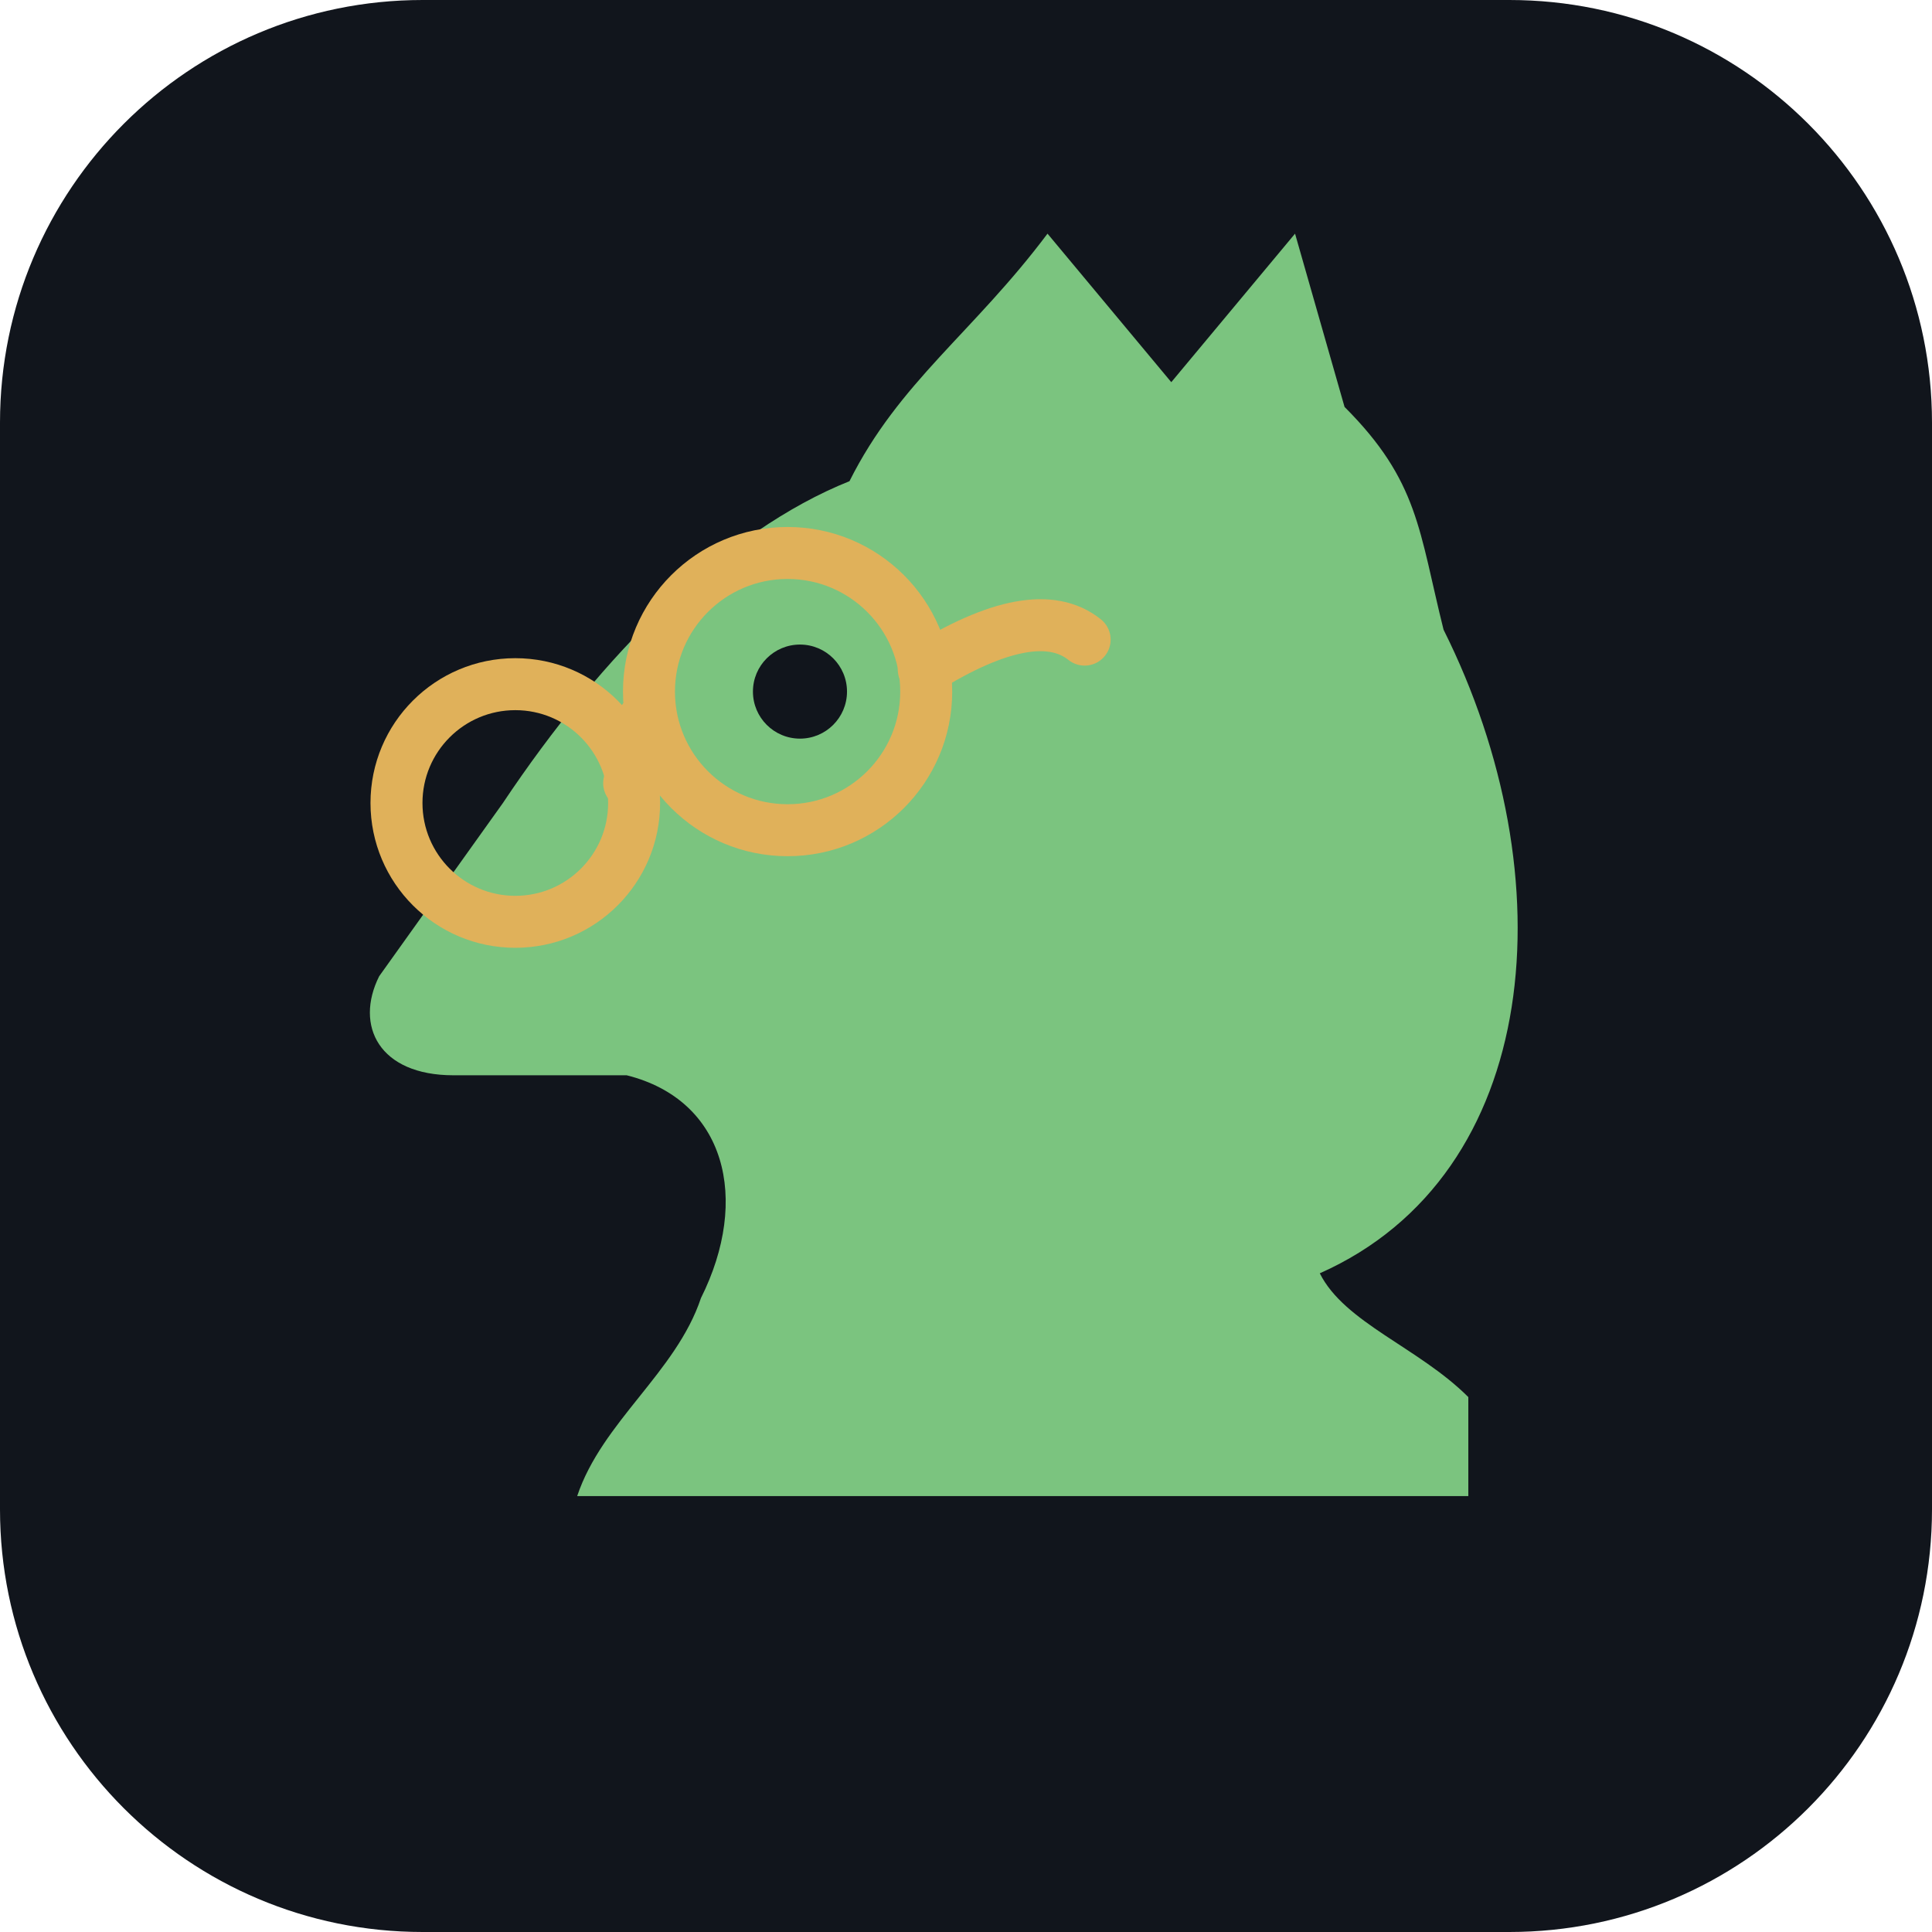
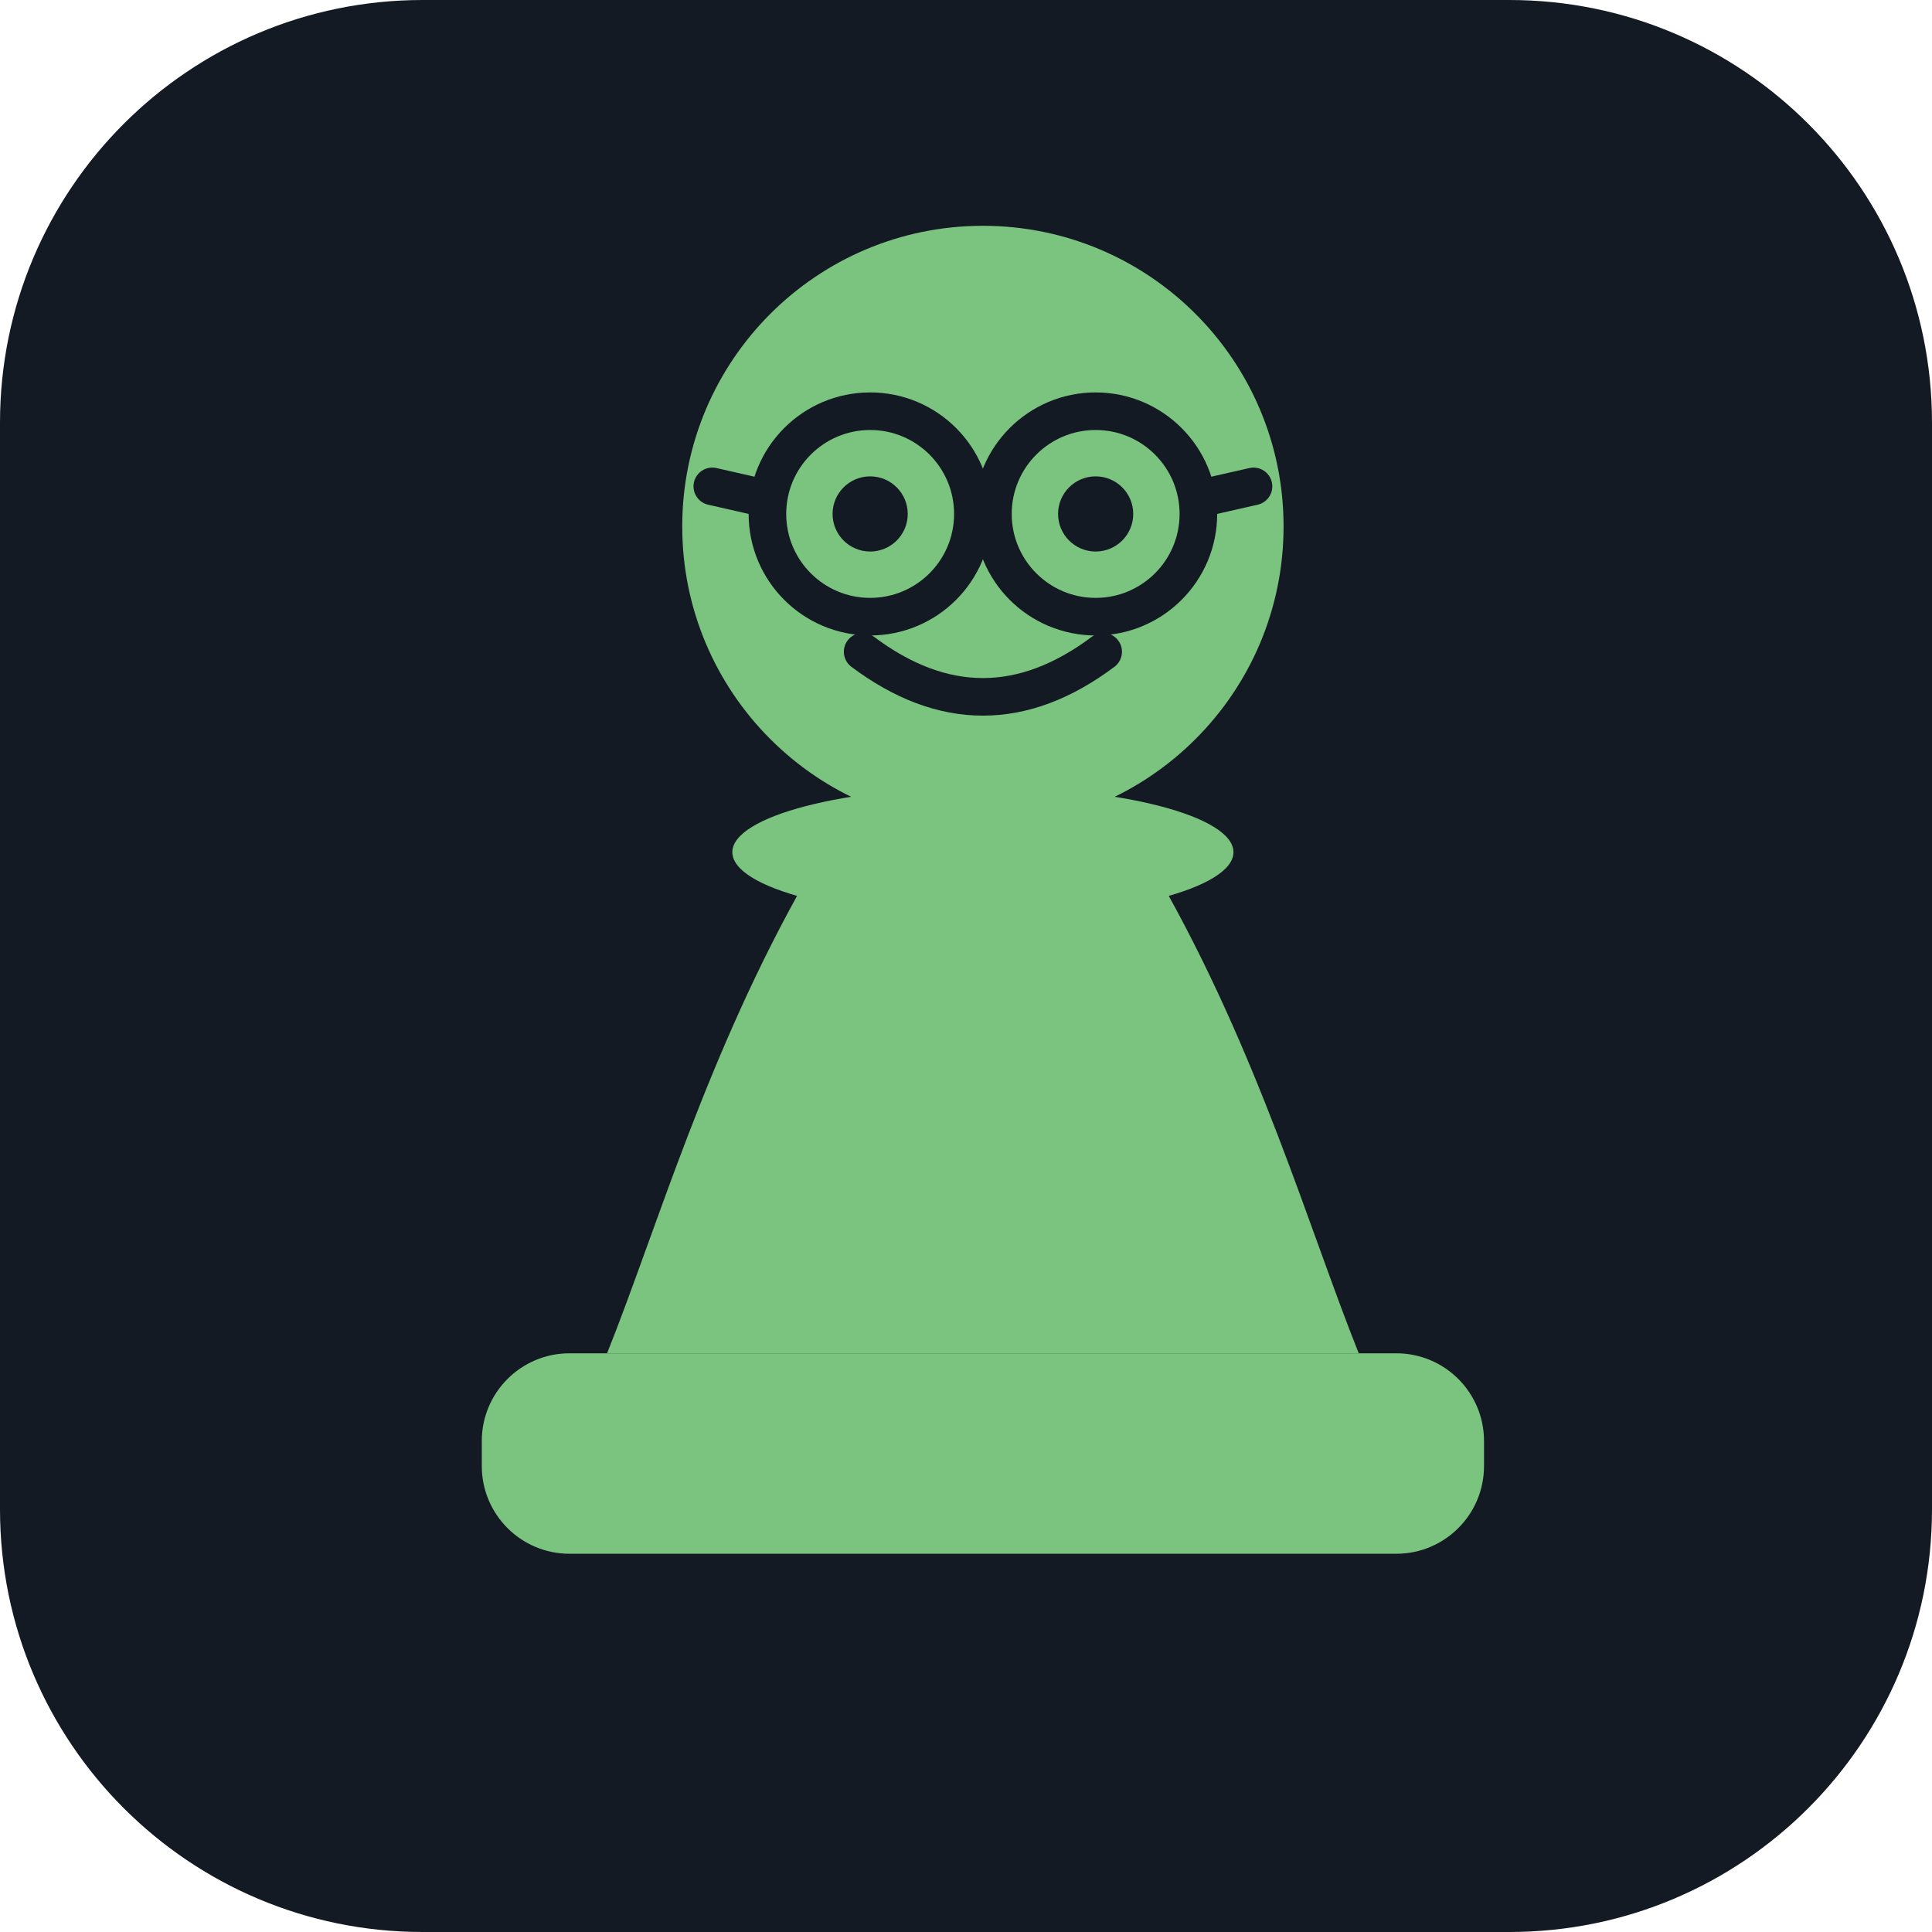
<svg xmlns="http://www.w3.org/2000/svg" viewBox="0 0 64 64">
-   <rect width="64" height="64" rx="14" fill="#11151c" />
-   <g transform="translate(6 2) scale(0.82)">
-     <path d="M14 58 L52 58 L52 54 C50 52 47 51 46 49 C55 45 56 33 51 23 C50 19 50 17 47 14 L45 7 L40 13 L35 7 C32 11 29 13 27 17 C22 19 17 24 13 30 L8 37 C7 39 8 41 11 41 L18 41 C22 42 23 46 21 50 C20 53 17 55 16 58 Z" fill="#7bc47f" />
-     <circle cx="25" cy="25.5" r="1.9" fill="#11151c" />
-     <g fill="none" stroke="#e0b15a" stroke-width="2.1" stroke-linecap="round" stroke-linejoin="round">
-       <circle cx="24.5" cy="25.5" r="5.6" />
-       <circle cx="13.5" cy="30" r="4.8" />
-       <path d="M18.7 26.6 L18.1 29.2" />
-       <path d="M30 24.6 Q34.5 21.8 36.5 23.4" />
+   <rect width="64" height="64" rx="14" fill="#141a23" />
+   <g transform="translate(6 2.5) scale(0.83)">
+     <circle cx="32" cy="18" r="12" fill="#7bc47f" />
+     <ellipse cx="32" cy="31" rx="10" ry="2.6" fill="#7bc47f" />
+     <path d="M25 32 C21 39 19 46 17 51 L47 51 C45 46 43 39 39 32 Z" fill="#7bc47f" />
+     <rect x="12" y="51" width="40" height="8" rx="3.5" fill="#7bc47f" />
+     <g fill="#141a23">
+       <circle cx="27.5" cy="17.5" r="1.5" />
+       <circle cx="36.5" cy="17.5" r="1.5" />
+     </g>
+     <g fill="none" stroke="#141a23" stroke-width="1.5" stroke-linecap="round">
+       <circle cx="27.5" cy="17.5" r="4.1" />
+       <circle cx="36.5" cy="17.5" r="4.1" />
+       <path d="M31.6 16.9 L32.4 16.9" />
+       <path d="M23.4 16.9 L21.2 16.4" />
+       <path d="M40.6 16.9 L42.8 16.4" />
+       <path d="M27.2 23 Q32 26.6 36.8 23" />
    </g>
  </g>
</svg>
